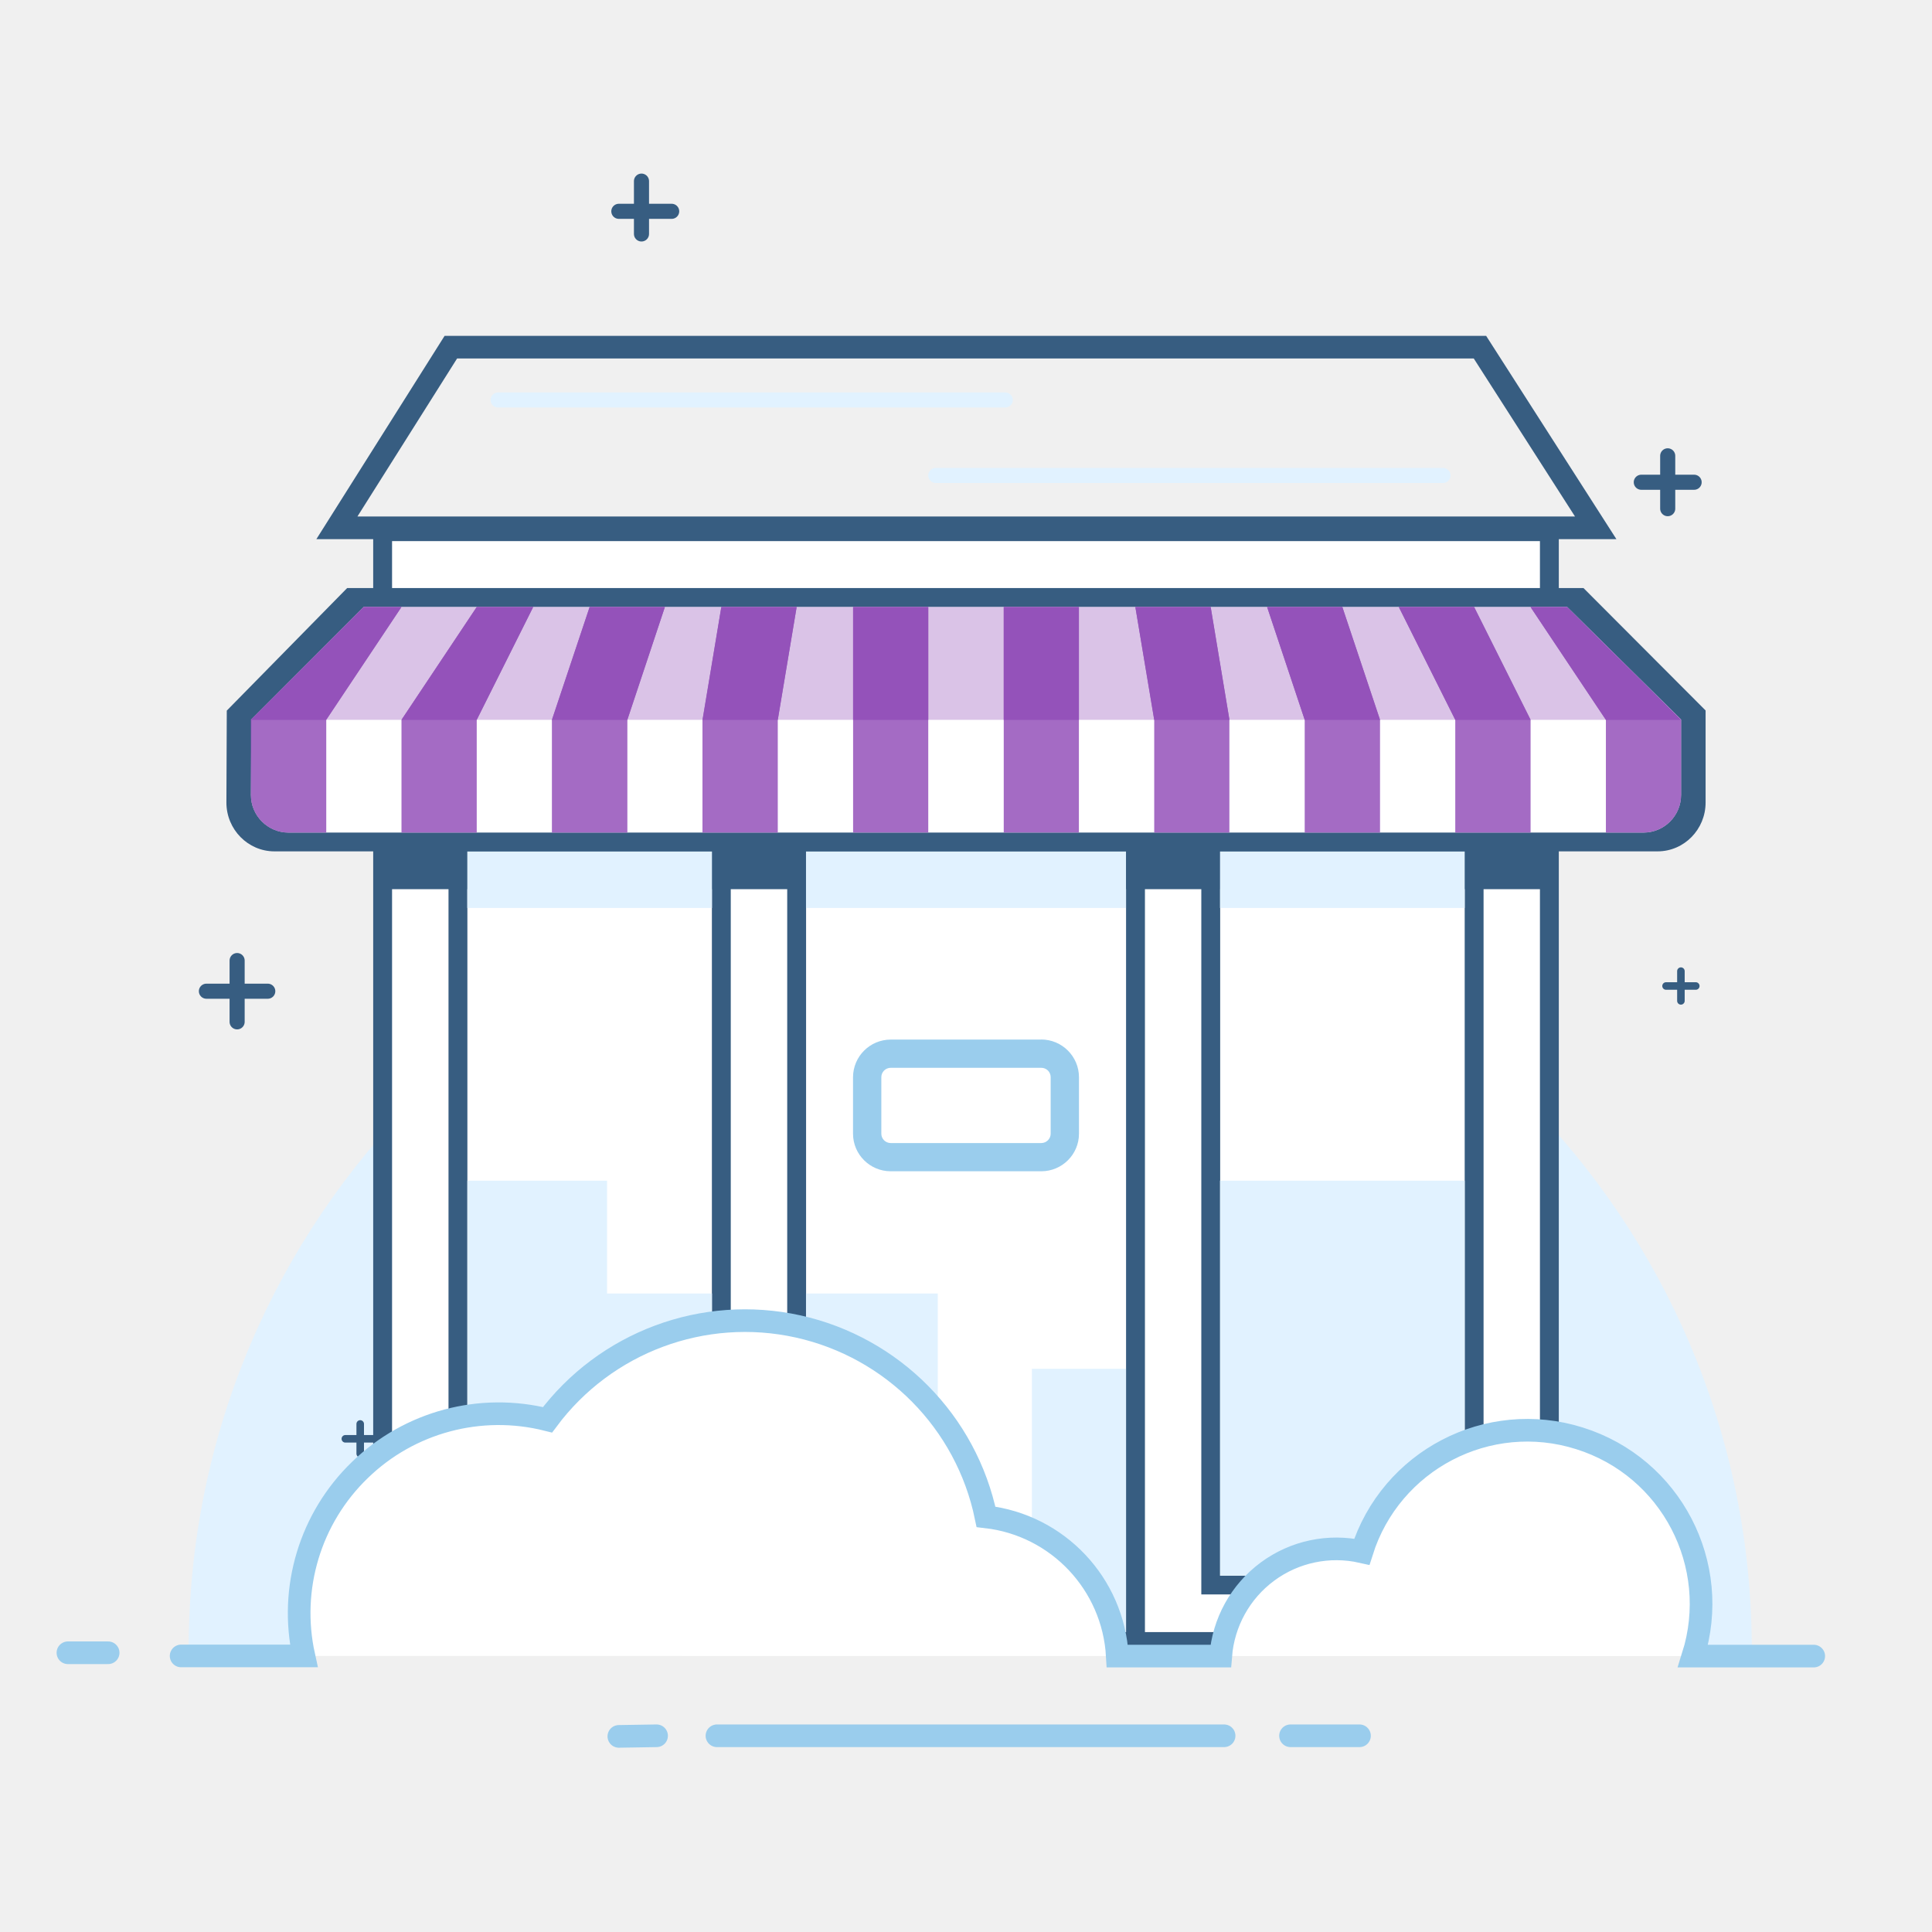
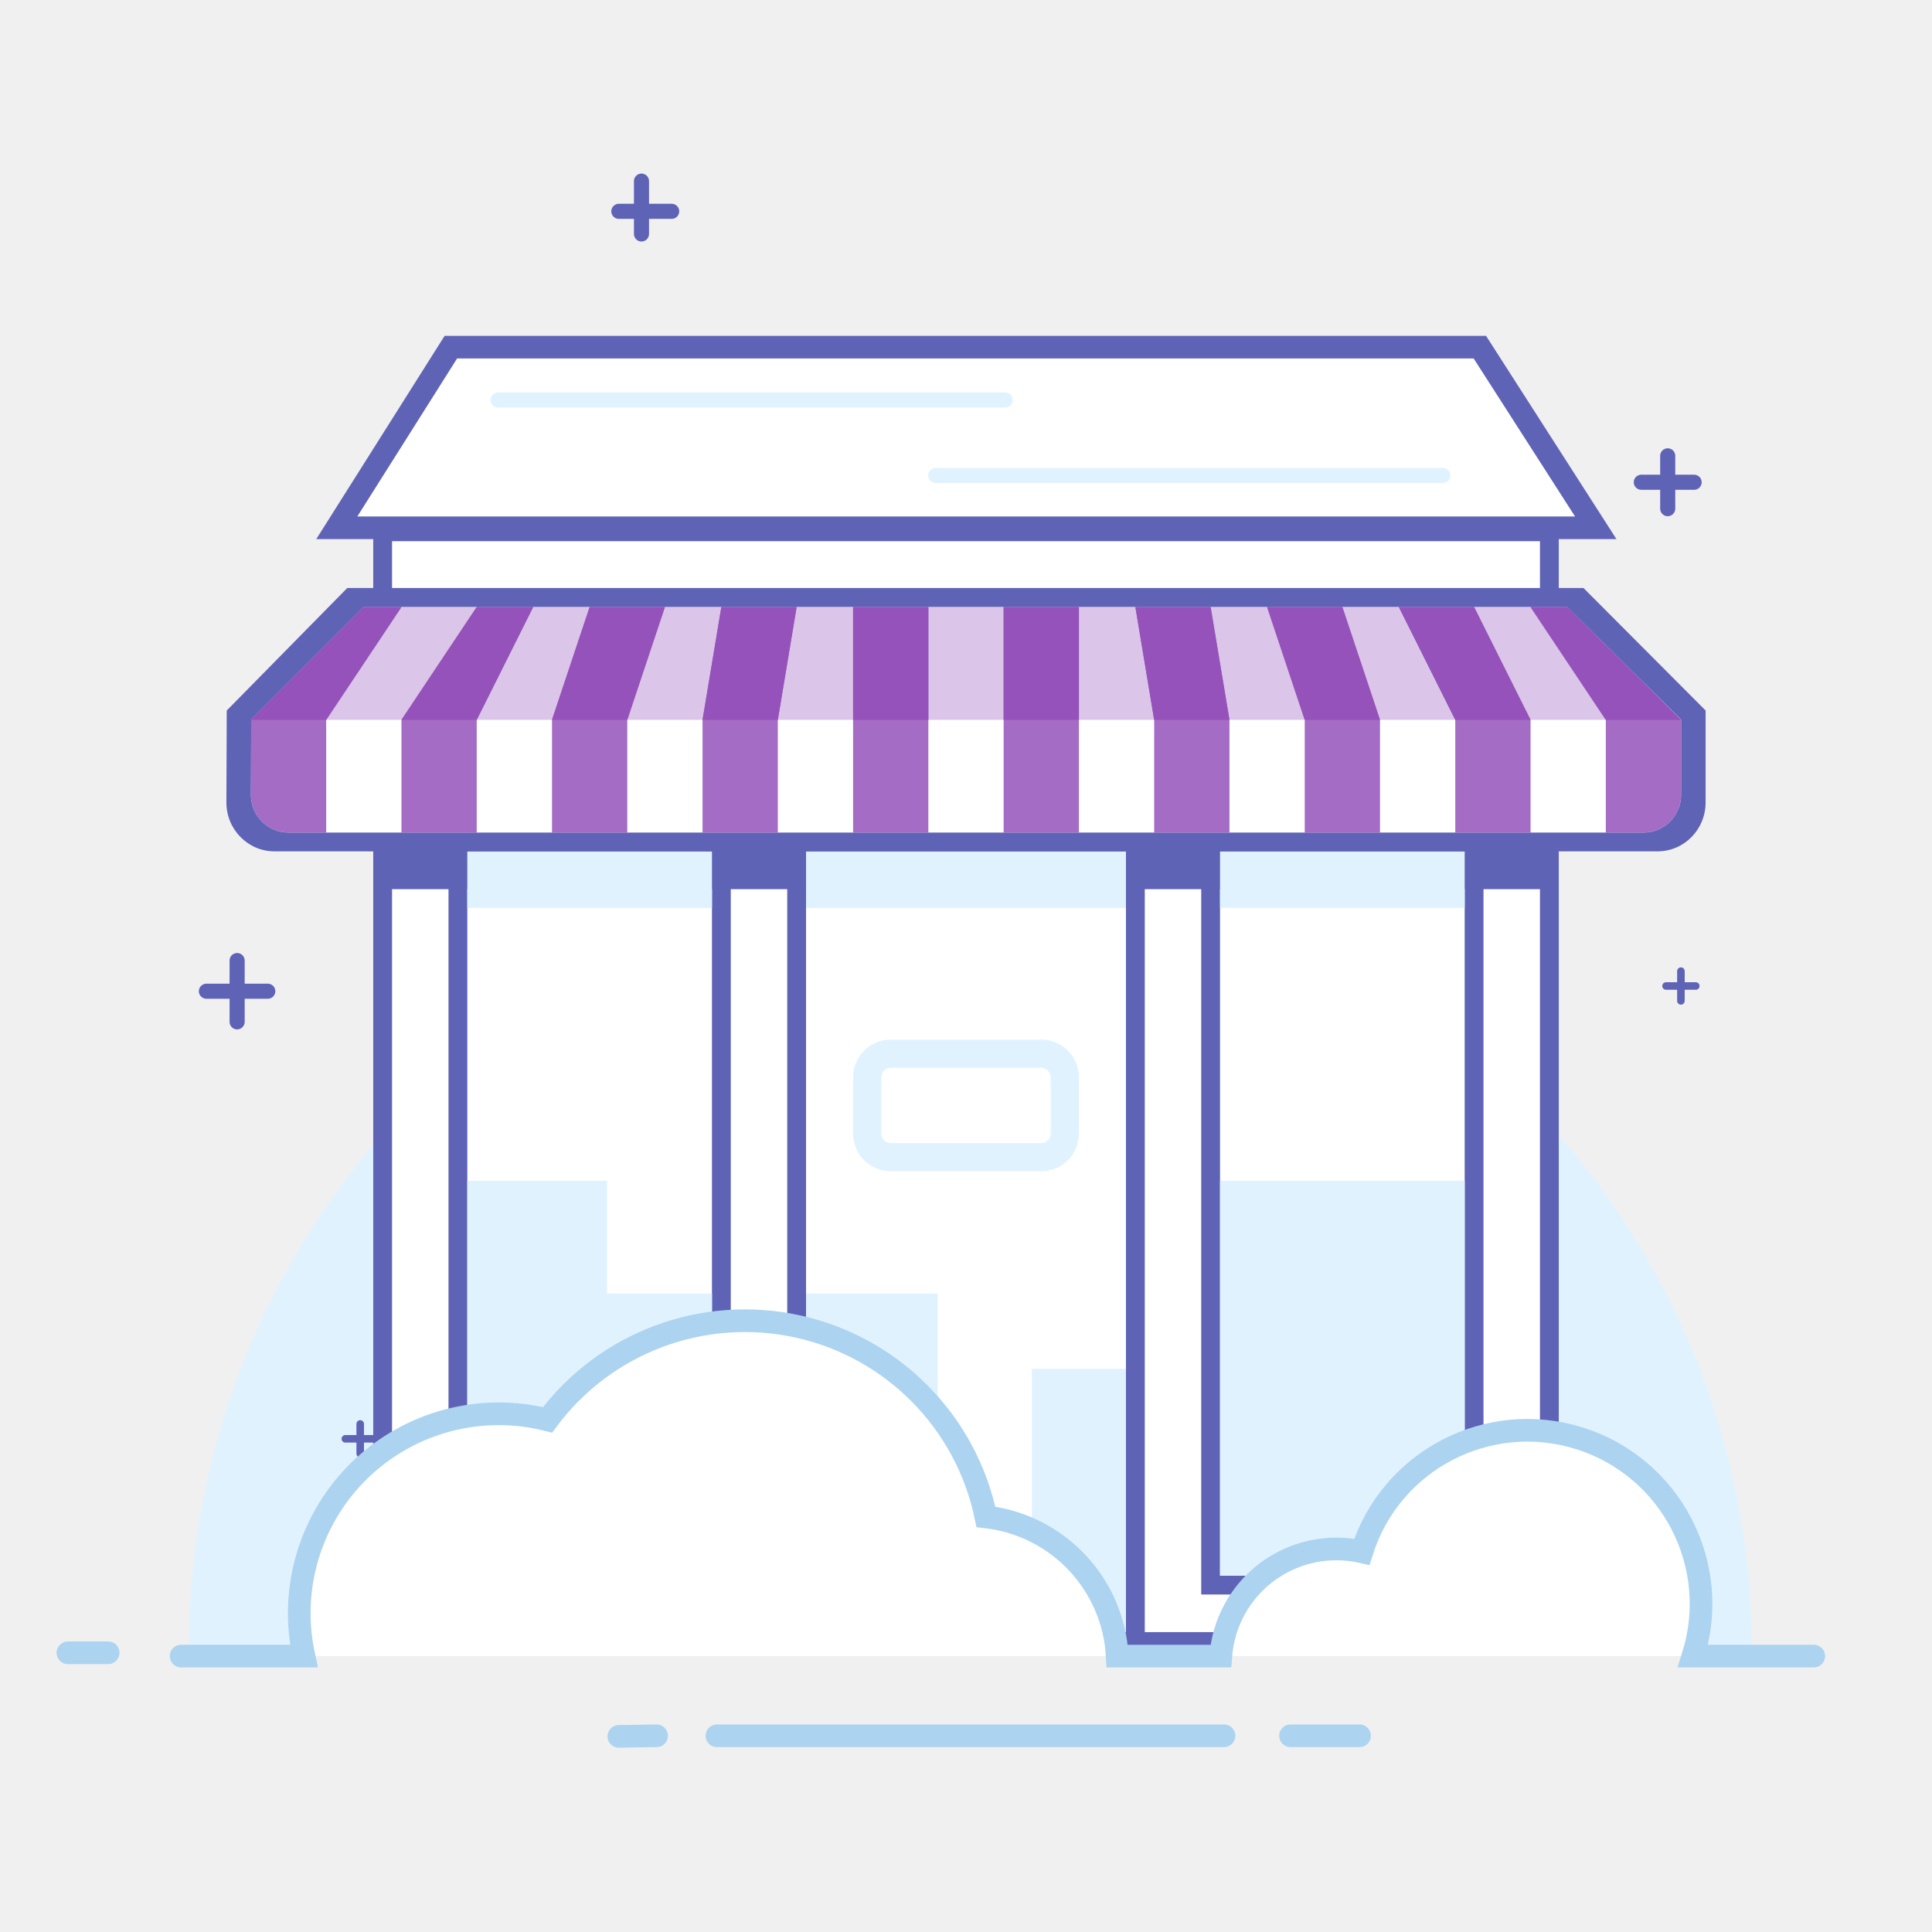
- <svg xmlns="http://www.w3.org/2000/svg" width="256" height="256">
-   <g fill="none" fill-rule="evenodd">
-     <path fill="#E1F2FF" fill-rule="nonzero" d="M25 218.56C25 161.36 71.37 115 128.56 115c57.2 0 103.56 46.37 103.56 103.56H25z" />
-     <g fill="#FFF" fill-rule="nonzero" stroke-linecap="round" stroke-linejoin="round">
-       <path stroke="#9ACDED" stroke-width="3" d="M95 230h67.2" />
-       <path stroke="#E1F2FF" stroke-width="2" d="M66 53h67.2M124 63h67.2" />
-       <path stroke="#9ACDED" stroke-width="3" d="M171 230h9.14M87 230l-5 .08" />
+ <svg xmlns="http://www.w3.org/2000/svg" width="256px" height="256px" viewBox="0 0 256 256" version="1.1">
+   <defs />
+   <g id="icon--marketplace" stroke="none" stroke-width="1" fill="none" fill-rule="evenodd">
+     <g id="Group-4" transform="translate(25, 24)">
+       <path d="M0,194.56 C1.20528625e-06,137.365 46.365,91 103.56,91 C160.755,91 207.12,137.365 207.12,194.56 L0,194.56 Z" id="Shape" fill="#E1F2FF" fill-rule="nonzero" />
+       <g id="Group-2" transform="translate(57, 206)" fill="#FFFFFF" fill-rule="nonzero" stroke="#ACD3EF" stroke-linecap="round" stroke-linejoin="round" stroke-width="3">
+         <path d="M13,0 L80.19,0" id="Shape" />
+         <path d="M89,0 L98.14,0" id="Shape" />
+         <path d="M5,0 L0,0.08" id="Shape" />
+       </g>
+       <g id="Group-2" transform="translate(2, 0)" stroke="#5E63B6" stroke-linecap="round">
+         <path d="M193.98,36.4 L193.98,43.4" id="Shape" stroke-width="2" stroke-linejoin="round" />
+         <path d="M197.48,39.9 L190.48,39.9" id="Shape" stroke-width="2" stroke-linejoin="round" />
+         <path d="M58,0 L58,7" id="Shape" stroke-width="2" stroke-linejoin="round" />
+         <path d="M62,4 L55,4" id="Shape" stroke-width="2" stroke-linejoin="round" />
+         <path d="M20.73,164.68 L20.73,168.62" id="Shape" />
+         <path d="M22.7,166.65 L18.76,166.65" id="Shape" />
+         <path d="M195.73,104.68 L195.73,108.62" id="Shape" stroke-linejoin="round" />
+         <path d="M197.7,106.65 L193.76,106.65" id="Shape" stroke-linejoin="round" />
+         <path d="M26.73,64.68 L26.73,68.62" id="Shape" />
+         <path d="M28.7,66.65 L24.76,66.65" id="Shape" />
+         <path d="M4.42,103.28 L4.42,111.4" id="Shape" stroke-width="2" fill="#FFFFFF" fill-rule="nonzero" />
+         <path d="M8.48,107.34 L0.35,107.34" id="Shape" stroke-width="2" fill="#FFFFFF" fill-rule="nonzero" />
+       </g>
    </g>
-     <g stroke="#375D81" stroke-linecap="round">
-       <path stroke-width="2" d="M220.98 60.4v7M224.48 63.9h-7M85 24v7M89 28h-7" stroke-linejoin="round" />
-       <path d="M47.73 188.68v3.94M49.7 190.65h-3.94" />
-       <path d="M222.73 128.68v3.94M224.7 130.65h-3.94" stroke-linejoin="round" />
-       <path d="M53.73 88.68v3.94M55.7 90.65h-3.94" />
-       <path fill="#FFF" fill-rule="nonzero" stroke-width="2" d="M31.42 127.28v8.12M35.48 131.34h-8.13" />
+     <g id="Group-2" transform="translate(30, 46)">
+       <g id="Group">
+         <polygon id="Shape" fill="#FFFFFF" fill-rule="nonzero" points="20.701 24.464 175.299 24.464 175.299 171.51 20.701 171.51" />
+         <path d="M21.948,25.71 L21.948,170.264 L174.052,170.264 L174.052,25.71 L21.948,25.71 Z M176.545,23.218 L176.545,172.756 L19.455,172.756 L19.455,23.218 L176.545,23.218 Z" id="Shape" fill="#5E63B6" fill-rule="nonzero" />
+         <polygon id="Shape" stroke="#5E63B6" stroke-width="3" fill="#FFFFFF" fill-rule="nonzero" points="29.741 0 166.088 0 181.445 23.936 14.627 23.936" />
+         <path d="M36,7 L103.19,7" id="Shape" stroke="#E1F2FF" stroke-width="2" fill="#FFFFFF" fill-rule="nonzero" stroke-linecap="round" stroke-linejoin="round" />
+         <path d="M94,17 L161.19,17" id="Shape" stroke="#E1F2FF" stroke-width="2" fill="#FFFFFF" fill-rule="nonzero" stroke-linecap="round" stroke-linejoin="round" />
+         <polygon id="Shape" fill="#FFFFFF" fill-rule="nonzero" points="30.675 164.033 65.584 164.033 65.584 64.341 30.675 64.341" />
+         <polygon id="Path" fill="#FFFFFF" points="75.558 171.51 120.442 171.51 120.442 64.341 75.558 64.341" />
+         <polygon id="Path" fill="#FFFFFF" points="130.416 64.341 130.416 164.033 165.325 164.033 165.325 64.341 130.416 64.341" />
+         <path d="M29.429,165.279 L29.429,63.095 L66.831,63.095 L66.831,165.279 L29.429,165.279 Z M64.338,162.787 L64.338,65.587 L31.922,65.587 L31.922,162.787 L64.338,162.787 Z M74.312,172.756 L74.312,63.095 L121.688,63.095 L121.688,172.756 L74.312,172.756 Z M119.195,170.264 L119.195,65.587 L76.805,65.587 L76.805,170.264 L119.195,170.264 Z M129.169,63.095 L166.571,63.095 L166.571,165.279 L129.169,165.279 L129.169,63.095 Z M131.662,162.787 L164.078,162.787 L164.078,65.587 L131.662,65.587 L131.662,162.787 Z" id="Shape" fill="#5E63B6" fill-rule="nonzero" />
+         <polygon id="Shape" fill="#5E63B6" fill-rule="nonzero" points="20.701 64.341 175.299 64.341 175.299 71.818 20.701 71.818" />
+         <path d="M88.026,91.754 L107.974,91.754 C110.727,91.754 112.961,93.987 112.961,96.738 L112.961,104.215 C112.961,106.967 110.727,109.2 107.974,109.2 L88.026,109.2 C85.273,109.2 83.039,106.967 83.039,104.215 L83.039,96.738 C83.039,93.987 85.273,91.754 88.026,91.754 Z" id="Shape" fill="#FFFFFF" fill-rule="nonzero" />
+         <path d="M179.822,31.916 L196,48.144 L196,60.339 C196,63.912 193.152,66.808 189.636,66.808 L6.364,66.808 C2.851,66.808 -9.05364513e-06,63.908 0,60.334 L0.045,48.147 L16.013,31.916 L179.822,31.916 Z" id="Shape" fill="#5E63B6" fill-rule="nonzero" />
+         <path d="M177.64,34.423 L18.203,34.423 L3.289,49.341 L3.247,59.329 C3.247,62.08 5.481,64.319 8.234,64.319 L187.766,64.319 C190.522,64.319 192.753,62.085 192.753,59.329 L192.753,49.341 L177.64,34.423 Z" id="Shape" fill="#FFFFFF" fill-rule="nonzero" />
+         <polygon id="Shape" fill="#E1F2FF" fill-rule="nonzero" points="64.338 125.402 50.445 125.402 50.445 110.449 31.922 110.449 31.922 162.787 64.338 162.787" />
+         <rect id="Rectangle-path" fill="#E1F2FF" fill-rule="nonzero" x="106.727" y="135.372" width="12.468" height="34.892" />
+         <rect id="Rectangle-path" fill="#E1F2FF" fill-rule="nonzero" x="76.805" y="125.402" width="17.455" height="44.862" />
+         <rect id="Rectangle-path" fill="#E1F2FF" fill-rule="nonzero" x="131.662" y="110.449" width="32.416" height="52.338" />
+         <path d="M107.974,91.754 L88.026,91.754 C85.273,91.754 83.039,93.987 83.039,96.738 L83.039,104.215 C83.039,106.967 85.273,109.2 88.026,109.2 L107.974,109.2 C110.727,109.2 112.961,106.967 112.961,104.215 L112.961,96.738 C112.961,93.987 110.727,91.754 107.974,91.754 Z M109.221,104.215 C109.221,104.901 108.66,105.462 107.974,105.462 L88.026,105.462 C87.338,105.462 86.779,104.901 86.779,104.215 L86.779,96.738 C86.779,96.053 87.338,95.492 88.026,95.492 L107.974,95.492 C108.66,95.492 109.221,96.053 109.221,96.738 L109.221,104.215 Z" id="Shape" fill="#E1F2FF" fill-rule="nonzero" />
+         <polygon id="Shape" fill-opacity="0.846" fill="#9452BA" fill-rule="nonzero" points="65.584 34.433 63.091 49.385 63.091 64.316 73.065 64.316 73.065 49.385 75.558 34.433" />
+         <polygon id="Shape" fill-opacity="0.846" fill="#9452BA" fill-rule="nonzero" points="48.13 34.433 43.143 49.385 43.143 64.316 53.117 64.316 53.117 49.385 58.104 34.433" />
+         <rect id="Rectangle-path" fill-opacity="0.846" fill="#9452BA" fill-rule="nonzero" x="83.039" y="34.433" width="9.974" height="29.883" />
+         <polygon id="Shape" fill-opacity="0.846" fill="#9452BA" fill-rule="nonzero" points="33.169 34.433 23.195 49.385 23.195 64.316 33.169 64.316 33.169 49.385 40.649 34.433" />
+         <polygon id="Shape" fill-opacity="0.846" fill="#9452BA" fill-rule="nonzero" points="155.351 34.433 162.831 49.385 162.831 64.316 172.805 64.316 172.805 49.385 165.325 34.433" />
+         <path d="M192.708,49.34 L177.65,34.433 L172.805,34.433 L182.779,49.385 L182.779,64.316 L187.766,64.316 C190.522,64.316 192.753,62.083 192.753,59.326 L192.753,49.385 L192.723,49.34 L192.708,49.34 Z" id="Shape" fill-opacity="0.846" fill="#9452BA" fill-rule="nonzero" />
+         <path d="M8.234,64.316 L13.221,64.316 L13.221,49.385 L23.195,34.433 L18.193,34.433 L3.287,49.34 L3.282,49.34 L3.247,49.385 L3.247,59.326 C3.247,62.083 5.481,64.316 8.234,64.316 Z" id="Shape" fill-opacity="0.846" fill="#9452BA" fill-rule="nonzero" />
+         <rect id="Rectangle-path" fill-opacity="0.846" fill="#9452BA" fill-rule="nonzero" x="102.987" y="34.433" width="9.974" height="29.883" />
+         <polygon id="Shape" fill-opacity="0.846" fill="#9452BA" fill-rule="nonzero" points="152.857 64.316 152.857 49.385 147.87 34.433 137.896 34.433 142.883 49.385 142.883 64.316" />
+         <polygon id="Shape" fill-opacity="0.846" fill="#9452BA" fill-rule="nonzero" points="132.909 64.316 132.909 49.385 130.416 34.433 120.442 34.433 122.935 49.385 122.935 64.316" />
+         <polygon id="Shape" fill-opacity="0.335" fill="#9452BA" fill-rule="nonzero" points="177.645 34.431 18.195 34.431 3.289 49.34 3.247 49.34 3.247 49.385 192.753 49.385 192.753 49.34 192.708 49.34" />
+         <polygon id="Shape" fill="#9452BA" fill-rule="nonzero" points="63.091 49.385 73.065 49.385 75.558 34.433 65.584 34.433" />
+         <rect id="Rectangle-path" fill="#9452BA" fill-rule="nonzero" x="102.987" y="34.433" width="9.974" height="14.951" />
+         <polygon id="Shape" fill="#9452BA" fill-rule="nonzero" points="43.143 49.385 53.117 49.385 58.104 34.433 48.13 34.433" />
+         <polygon id="Shape" fill="#9452BA" fill-rule="nonzero" points="155.351 34.433 162.831 49.385 172.805 49.385 165.325 34.433" />
+         <rect id="Rectangle-path" fill="#9452BA" fill-rule="nonzero" x="83.039" y="34.433" width="9.974" height="14.951" />
+         <polygon id="Shape" fill="#9452BA" fill-rule="nonzero" points="172.805 34.433 182.779 49.385 192.753 49.385 192.723 49.34 192.708 49.34 177.65 34.433" />
+         <polygon id="Shape" fill="#9452BA" fill-rule="nonzero" points="130.416 34.433 120.442 34.433 122.935 49.385 132.909 49.385" />
+         <polygon id="Shape" fill="#9452BA" fill-rule="nonzero" points="23.195 34.433 18.193 34.433 3.289 49.34 3.284 49.34 3.247 49.385 13.221 49.385" />
+         <polygon id="Shape" fill="#9452BA" fill-rule="nonzero" points="147.87 34.433 137.896 34.433 142.883 49.385 152.857 49.385" />
+         <polygon id="Shape" fill="#9452BA" fill-rule="nonzero" points="33.169 49.385 40.649 34.433 33.169 34.433 23.195 49.385" />
+         <rect id="Rectangle-path" fill="#E1F2FF" fill-rule="nonzero" x="76.805" y="66.833" width="42.39" height="7.477" />
+         <rect id="Rectangle-path" fill="#E1F2FF" fill-rule="nonzero" x="131.662" y="66.833" width="32.416" height="7.477" />
+         <rect id="Rectangle-path" fill="#E1F2FF" fill-rule="nonzero" x="31.922" y="66.833" width="32.416" height="7.477" />
+       </g>
    </g>
-     <path fill="#FFF" fill-rule="nonzero" d="M50.7 70.46h154.6V217.5H50.7" />
-     <path fill="#375D81" fill-rule="nonzero" d="M51.95 71.7v144.56h152.1V71.7H51.95zm154.6-2.48v149.54H49.45V69.22h157.1z" />
-     <path stroke="#375D81" stroke-width="3" d="M59.74 46H196.1l15.34 23.94H44.64z" />
-     <path fill="#FFF" fill-rule="nonzero" d="M60.68 210.03h34.9v-99.7h-34.9" />
-     <path fill="#FFF" d="M105.56 217.5h44.88V110.35h-44.88M160.42 110.34v99.7h34.9v-99.7h-34.9" />
-     <path fill="#375D81" fill-rule="nonzero" d="M59.43 211.28v-102.2h37.4v102.2h-37.4zm34.9-2.5v-97.2h-32.4v97.2h32.4zm9.98 9.98V109.1h47.4v109.66h-47.4zm44.9-2.5V111.6h-42.4v104.66h42.4zm9.97-107.17h37.4v102.18h-37.4v-102.2zm2.5 99.7h32.4v-97.2h-32.4v97.2z" />
-     <path fill="#375D81" fill-rule="nonzero" d="M50.7 110.34h154.6v7.48H50.7" />
-     <path fill="#FFF" fill-rule="nonzero" d="M118.03 137.75h19.94c2.76 0 5 2.24 5 5v7.47c0 2.75-2.24 4.98-5 4.98h-19.94c-2.76 0-5-2.23-5-4.98v-7.48c0-2.75 2.24-5 5-5z" />
-     <path fill="#375D81" fill-rule="nonzero" d="M209.82 77.92L226 94.14v12.2c0 3.57-2.85 6.47-6.36 6.47H36.36c-3.5 0-6.36-2.9-6.36-6.47l.05-12.18L46 77.92h163.82z" />
-     <path fill="#FFF" fill-rule="nonzero" d="M207.64 80.42H48.2L33.3 95.34l-.05 10c0 2.74 2.23 4.98 4.98 4.98h179.54c2.75 0 4.98-2.23 4.98-5v-9.98l-15.1-14.92z" />
-     <path fill="#E1F2FF" fill-rule="nonzero" d="M94.34 171.4h-13.9v-14.95H61.93v52.34h32.42M136.73 181.37h12.47v34.9h-12.47zM106.8 171.4h17.46v44.86H106.8zM161.66 156.45h32.42v52.34h-32.42z" />
-     <path fill="#9ACDED" fill-rule="nonzero" d="M137.97 137.75h-19.94c-2.76 0-5 2.24-5 5v7.47c0 2.75 2.24 4.98 5 4.98h19.94c2.76 0 5-2.23 5-4.98v-7.48c0-2.75-2.24-5-5-5zm1.25 12.47c0 .68-.56 1.24-1.25 1.24h-19.94c-.7 0-1.25-.56-1.25-1.24v-7.48c0-.7.56-1.25 1.25-1.25h19.94c.7 0 1.25.55 1.25 1.24v7.48z" />
-     <path fill="#9452BA" fill-opacity=".85" fill-rule="nonzero" d="M95.58 80.43l-2.5 14.95v14.94h9.98V95.38l2.5-14.95M78.13 80.43l-5 14.95v14.94h10V95.38l4.97-14.95M113.04 80.43H123v29.88h-9.96zM63.17 80.43L53.2 95.38v14.94h9.97V95.38l7.48-14.95M185.35 80.43l7.48 14.95v14.94h9.98V95.38l-7.48-14.95M222.7 95.34l-15.05-14.9h-4.84l9.98 14.94v14.94h5c2.74 0 4.97-2.24 4.97-5V95.4l-.03-.04zM38.23 110.32h5V95.38l9.96-14.95h-5l-14.9 14.9h-.02l-.03.05v9.95c0 2.75 2.23 5 4.98 5zM133 80.43h9.96v29.88H133zM182.86 110.32V95.38l-5-14.95h-9.96l4.98 14.95v14.94M162.9 110.32V95.38l-2.48-14.95h-9.98l2.5 14.95v14.94" />
-     <path fill="#9452BA" fill-opacity=".34" fill-rule="nonzero" d="M207.65 80.43H48.2l-14.9 14.9h-.05v.05h189.5v-.04h-.04" />
-     <path fill="#9452BA" fill-rule="nonzero" d="M93.1 95.38h9.96l2.5-14.95h-9.98M133 80.43h9.96v14.95H133zM73.14 95.38h9.98l4.98-14.95h-9.97M185.35 80.43l7.48 14.95h9.98l-7.48-14.95M113.04 80.43H123v14.95h-9.96zM202.8 80.43l9.98 14.95h9.97l-.03-.04-15.07-14.9M160.42 80.43h-9.98l2.5 14.95h9.97M53.2 80.43h-5l-14.9 14.9h-.02l-.03.05h9.97M177.87 80.43h-9.97l4.98 14.95h9.98M63.17 95.38l7.48-14.95h-7.48L53.2 95.38" />
-     <path fill="#E1F2FF" fill-rule="nonzero" d="M106.8 112.83h42.4v7.48h-42.4zM161.66 112.83h32.42v7.48h-32.42zM61.92 112.83h32.42v7.48H61.92z" />
-     <path fill="#FFF" fill-rule="nonzero" stroke="#9ACDED" stroke-width="3" d="M240.33 219.44h-16c3.82-12.12-2.9-25.04-15.03-28.85-12.12-3.83-25.03 2.9-28.85 15.02-4.35-.98-8.92-.02-12.5 2.63-3.6 2.66-5.85 6.74-6.2 11.2h-13.7c-.54-9.58-7.9-17.37-17.4-18.45-2.6-12.58-12.36-22.45-24.9-25.23-12.53-2.77-25.53 2.07-33.2 12.37-8.88-2.24-18.3.27-24.86 6.65-6.6 6.37-9.4 15.7-7.43 24.64H24M9 219h5.33" stroke-linecap="round" />
+     <path d="M240.33,219.438 L224.33,219.438 C228.146,207.321 221.417,194.405 209.3,190.588 C197.183,186.772 184.266,193.501 180.45,205.618 C176.096,204.638 171.532,205.6 167.944,208.253 C164.355,210.906 162.098,214.989 161.76,219.438 L148.04,219.438 C147.507,209.873 140.158,202.085 130.64,200.998 C128.036,188.424 118.294,178.548 105.756,175.772 C93.218,172.997 80.218,177.838 72.55,188.138 C63.669,185.898 54.261,188.415 47.685,194.791 C41.11,201.167 38.304,210.493 40.27,219.438 L24,219.438" id="Shape" stroke="#ACD3EF" stroke-width="3" fill="#FFFFFF" fill-rule="nonzero" stroke-linecap="round" />
+     <path d="M9,219 L14.33,219" id="Shape" stroke="#ACD3EF" stroke-width="3" fill="#FFFFFF" fill-rule="nonzero" stroke-linecap="round" />
  </g>
</svg>
